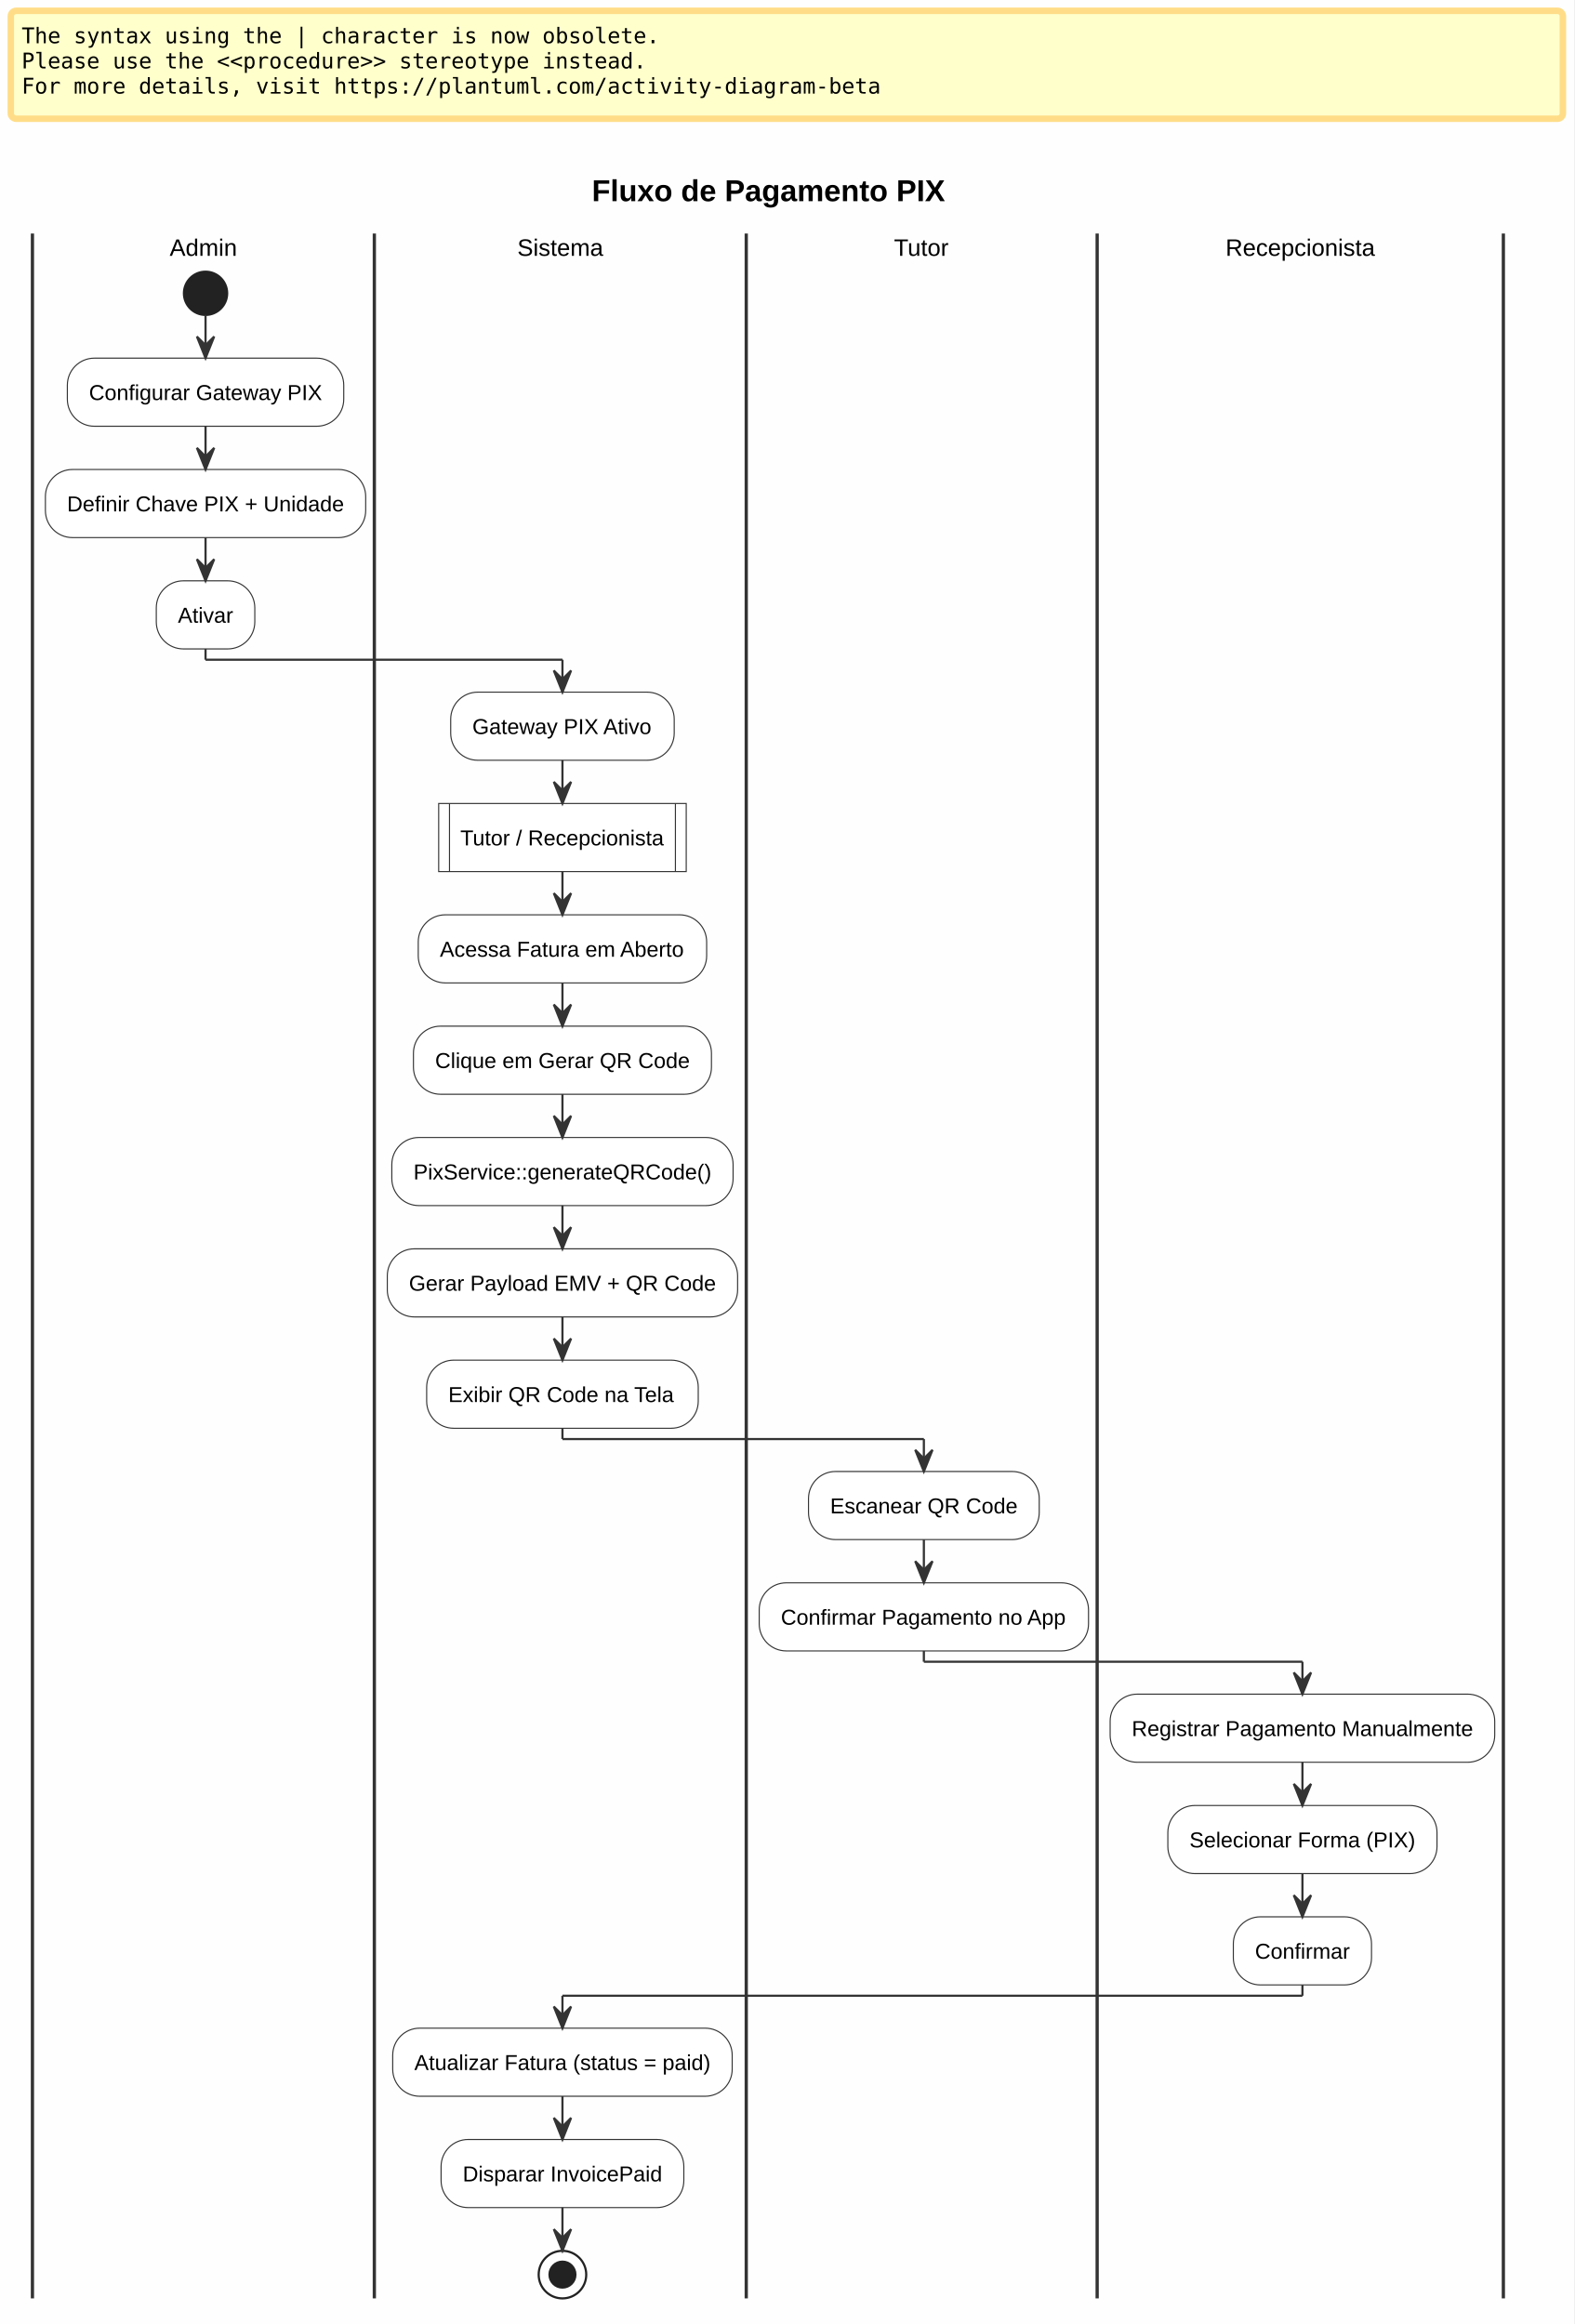
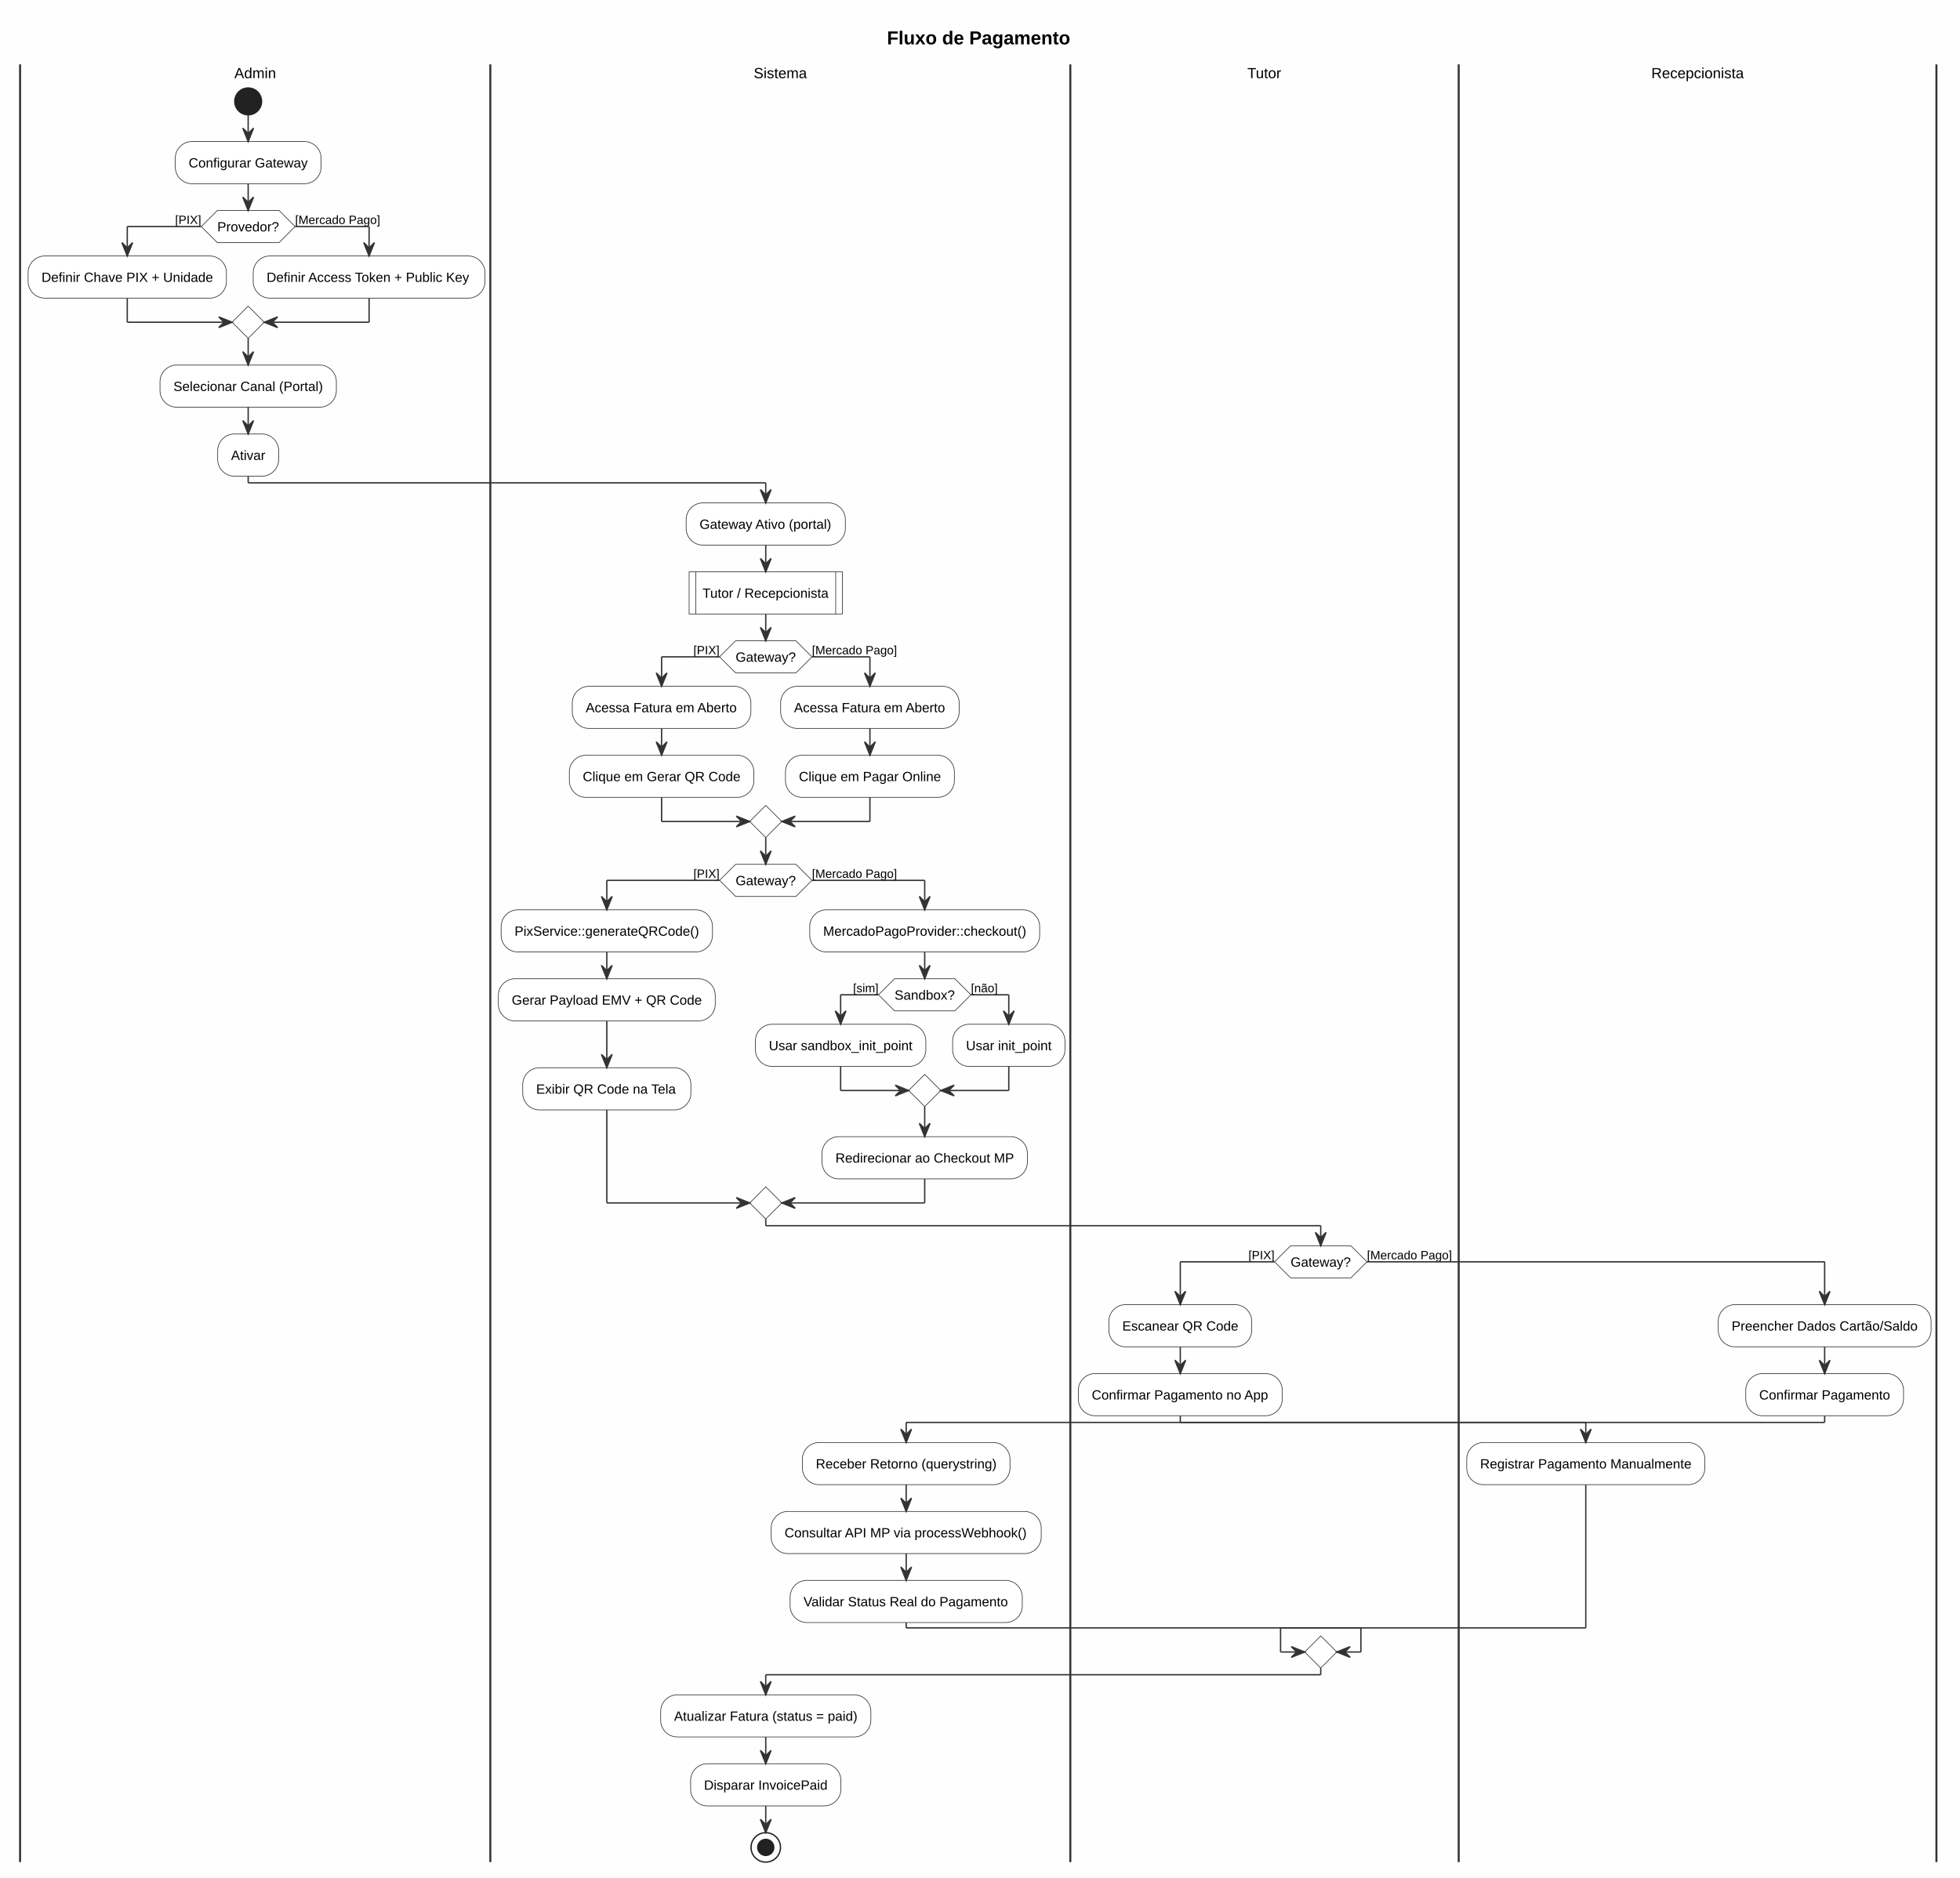
- <svg xmlns="http://www.w3.org/2000/svg" contentStyleType="text/css" data-diagram-type="ACTIVITY" height="1075px" preserveAspectRatio="none" style="width:728px;height:1075px;background:#FEFEFE;" version="1.1" viewBox="0 0 728 1075" width="728px" zoomAndPan="magnify">
+ <svg xmlns="http://www.w3.org/2000/svg" contentStyleType="text/css" height="1403px" preserveAspectRatio="none" style="width:1464px;height:1403px;background:#FEFEFE;" version="1.1" viewBox="0 0 1464 1403" width="1464px" zoomAndPan="magnify">
  <defs />
  <g>
-     <rect fill="#FEFEFE" height="1075" style="stroke:none;stroke-width:1;" width="728" x="0" y="0" />
-     <rect fill="#FFFFCC" height="49.922" rx="2.5" ry="2.5" style="stroke:#FFDD88;stroke-width:3;" width="717.816" x="5" y="5" />
-     <text fill="#000000" font-family="monospace" font-size="10" lengthAdjust="spacing" textLength="295.005" x="10" y="20">The syntax using the | character is now obsolete.</text>
-     <text fill="#000000" font-family="monospace" font-size="10" lengthAdjust="spacing" textLength="288.984" x="10" y="31.641">Please use the &lt;&lt;procedure&gt;&gt; stereotype instead.</text>
-     <text fill="#000000" font-family="monospace" font-size="10" lengthAdjust="spacing" textLength="397.353" x="10" y="43.281">For more details, visit https://plantuml.com/activity-diagram-beta</text>
-     <text fill="#000000" font-family="Arial" font-size="14" font-weight="bold" lengthAdjust="spacing" textLength="163.365" x="273.726" y="93.054">Fluxo de Pagamento PIX</text>
-     <rect fill="none" height="12.649" style="stroke:none;stroke-width:1;" width="680.816" x="15" y="108.02" />
-     <ellipse cx="95.062" cy="135.669" fill="#222222" rx="10" ry="10" style="stroke:#222222;stroke-width:1;" />
-     <rect fill="#FFFFFF" height="31.499" rx="12.5" ry="12.5" style="stroke:#333333;stroke-width:0.5;" width="127.827" x="31.149" y="165.669" />
-     <text fill="#000000" font-family="Arial" font-size="10" lengthAdjust="spacing" textLength="107.827" x="41.149" y="185.049">Configurar Gateway PIX</text>
-     <rect fill="#FFFFFF" height="31.499" rx="12.5" ry="12.5" style="stroke:#333333;stroke-width:0.5;" width="148.125" x="21" y="217.168" />
-     <text fill="#000000" font-family="Arial" font-size="10" lengthAdjust="spacing" textLength="128.125" x="31" y="236.548">Definir Chave PIX + Unidade</text>
-     <rect fill="#FFFFFF" height="31.499" rx="12.5" ry="12.5" style="stroke:#333333;stroke-width:0.5;" width="45.562" x="72.282" y="268.668" />
-     <text fill="#000000" font-family="Arial" font-size="10" lengthAdjust="spacing" textLength="25.561" x="82.282" y="288.047">Ativar</text>
-     <line style="stroke:#333333;stroke-width:1.5;" x1="15" x2="15" y1="108.02" y2="1063.153" />
-     <rect fill="#FFFFFF" height="31.499" rx="12.5" ry="12.5" style="stroke:#333333;stroke-width:0.5;" width="103.369" x="208.444" y="320.166" />
-     <text fill="#000000" font-family="Arial" font-size="10" lengthAdjust="spacing" textLength="83.369" x="218.444" y="339.546">Gateway PIX Ativo</text>
-     <rect fill="#FFFFFF" height="31.499" style="stroke:#333333;stroke-width:0.5;" width="114.487" x="202.885" y="371.666" />
-     <line style="stroke:#333333;stroke-width:0.5;" x1="207.885" x2="207.885" y1="371.666" y2="403.165" />
-     <line style="stroke:#333333;stroke-width:0.5;" x1="312.372" x2="312.372" y1="371.666" y2="403.165" />
-     <text fill="#000000" font-family="Arial" font-size="10" lengthAdjust="spacing" textLength="94.487" x="212.885" y="391.045">Tutor / Recepcionista</text>
-     <rect fill="#FFFFFF" height="31.499" rx="12.5" ry="12.5" style="stroke:#333333;stroke-width:0.5;" width="133.384" x="193.436" y="423.165" />
-     <text fill="#000000" font-family="Arial" font-size="10" lengthAdjust="spacing" textLength="113.384" x="203.436" y="442.544">Acessa Fatura em Aberto</text>
-     <rect fill="#FFFFFF" height="31.499" rx="12.5" ry="12.5" style="stroke:#333333;stroke-width:0.5;" width="137.822" x="191.217" y="474.664" />
-     <text fill="#000000" font-family="Arial" font-size="10" lengthAdjust="spacing" textLength="117.822" x="201.217" y="494.043">Clique em Gerar QR Code</text>
-     <rect fill="#FFFFFF" height="31.499" rx="12.5" ry="12.5" style="stroke:#333333;stroke-width:0.5;" width="157.837" x="181.21" y="526.163" />
-     <text fill="#000000" font-family="Arial" font-size="10" lengthAdjust="spacing" textLength="137.837" x="191.21" y="545.543">PixService::generateQRCode()</text>
-     <rect fill="#FFFFFF" height="31.499" rx="12.5" ry="12.5" style="stroke:#333333;stroke-width:0.5;" width="162.007" x="179.125" y="577.662" />
-     <text fill="#000000" font-family="Arial" font-size="10" lengthAdjust="spacing" textLength="142.007" x="189.125" y="597.042">Gerar Payload EMV + QR Code</text>
-     <rect fill="#FFFFFF" height="31.499" rx="12.5" ry="12.5" style="stroke:#333333;stroke-width:0.5;" width="125.601" x="197.328" y="629.161" />
-     <text fill="#000000" font-family="Arial" font-size="10" lengthAdjust="spacing" textLength="105.601" x="207.328" y="648.54">Exibir QR Code na Tela</text>
-     <rect fill="#FFFFFF" height="31.499" rx="12.5" ry="12.5" style="stroke:#333333;stroke-width:0.5;" width="157.007" x="181.625" y="938.155" />
-     <text fill="#000000" font-family="Arial" font-size="10" lengthAdjust="spacing" textLength="137.007" x="191.625" y="957.535">Atualizar Fatura (status = paid)</text>
-     <rect fill="#FFFFFF" height="31.499" rx="12.5" ry="12.5" style="stroke:#333333;stroke-width:0.5;" width="112.266" x="203.996" y="989.654" />
-     <text fill="#000000" font-family="Arial" font-size="10" lengthAdjust="spacing" textLength="92.266" x="213.996" y="1009.034">Disparar InvoicePaid</text>
-     <ellipse cx="260.128" cy="1052.153" fill="none" rx="11" ry="11" style="stroke:#222222;stroke-width:1;" />
-     <ellipse cx="260.128" cy="1052.153" fill="#222222" rx="6" ry="6" style="stroke:#222222;stroke-width:1;" />
-     <line style="stroke:#333333;stroke-width:1.5;" x1="173.125" x2="173.125" y1="108.02" y2="1063.153" />
-     <rect fill="#FFFFFF" height="31.499" rx="12.5" ry="12.5" style="stroke:#333333;stroke-width:0.5;" width="106.709" x="373.925" y="680.66" />
-     <text fill="#000000" font-family="Arial" font-size="10" lengthAdjust="spacing" textLength="86.709" x="383.925" y="700.04">Escanear QR Code</text>
-     <rect fill="#FFFFFF" height="31.499" rx="12.5" ry="12.5" style="stroke:#333333;stroke-width:0.5;" width="152.295" x="351.132" y="732.159" />
-     <text fill="#000000" font-family="Arial" font-size="10" lengthAdjust="spacing" textLength="132.295" x="361.132" y="751.539">Confirmar Pagamento no App</text>
-     <line style="stroke:#333333;stroke-width:1.5;" x1="345.132" x2="345.132" y1="108.02" y2="1063.153" />
-     <rect fill="#FFFFFF" height="31.499" rx="12.5" ry="12.5" style="stroke:#333333;stroke-width:0.5;" width="177.861" x="513.427" y="783.658" />
-     <text fill="#000000" font-family="Arial" font-size="10" lengthAdjust="spacing" textLength="157.861" x="523.427" y="803.038">Registrar Pagamento Manualmente</text>
-     <rect fill="#FFFFFF" height="31.499" rx="12.5" ry="12.5" style="stroke:#333333;stroke-width:0.5;" width="124.478" x="540.119" y="835.157" />
-     <text fill="#000000" font-family="Arial" font-size="10" lengthAdjust="spacing" textLength="104.478" x="550.119" y="854.537">Selecionar Forma (PIX)</text>
-     <rect fill="#FFFFFF" height="31.499" rx="12.5" ry="12.5" style="stroke:#333333;stroke-width:0.5;" width="63.897" x="570.409" y="886.656" />
-     <text fill="#000000" font-family="Arial" font-size="10" lengthAdjust="spacing" textLength="43.897" x="580.409" y="906.036">Confirmar</text>
-     <line style="stroke:#333333;stroke-width:1.5;" x1="507.427" x2="507.427" y1="108.02" y2="1063.153" />
-     <line style="stroke:#333333;stroke-width:1.5;" x1="695.288" x2="695.288" y1="108.02" y2="1063.153" />
-     <line style="stroke:#333333;stroke-width:1;" x1="95.062" x2="95.062" y1="145.669" y2="165.669" />
-     <polygon fill="#333333" points="91.062,155.669,95.062,165.669,99.062,155.669,95.062,159.669" style="stroke:#333333;stroke-width:1;" />
-     <line style="stroke:#333333;stroke-width:1;" x1="95.062" x2="95.062" y1="197.168" y2="217.168" />
-     <polygon fill="#333333" points="91.062,207.168,95.062,217.168,99.062,207.168,95.062,211.168" style="stroke:#333333;stroke-width:1;" />
-     <line style="stroke:#333333;stroke-width:1;" x1="95.062" x2="95.062" y1="248.667" y2="268.668" />
-     <polygon fill="#333333" points="91.062,258.668,95.062,268.668,99.062,258.668,95.062,262.668" style="stroke:#333333;stroke-width:1;" />
-     <line style="stroke:#333333;stroke-width:1;" x1="260.128" x2="260.128" y1="351.666" y2="371.666" />
-     <polygon fill="#333333" points="256.128,361.666,260.128,371.666,264.128,361.666,260.128,365.666" style="stroke:#333333;stroke-width:1;" />
-     <line style="stroke:#333333;stroke-width:1;" x1="260.128" x2="260.128" y1="403.165" y2="423.165" />
-     <polygon fill="#333333" points="256.128,413.165,260.128,423.165,264.128,413.165,260.128,417.165" style="stroke:#333333;stroke-width:1;" />
-     <line style="stroke:#333333;stroke-width:1;" x1="260.128" x2="260.128" y1="454.664" y2="474.664" />
-     <polygon fill="#333333" points="256.128,464.664,260.128,474.664,264.128,464.664,260.128,468.664" style="stroke:#333333;stroke-width:1;" />
-     <line style="stroke:#333333;stroke-width:1;" x1="260.128" x2="260.128" y1="506.163" y2="526.163" />
-     <polygon fill="#333333" points="256.128,516.163,260.128,526.163,264.128,516.163,260.128,520.163" style="stroke:#333333;stroke-width:1;" />
-     <line style="stroke:#333333;stroke-width:1;" x1="260.128" x2="260.128" y1="557.662" y2="577.662" />
-     <polygon fill="#333333" points="256.128,567.662,260.128,577.662,264.128,567.662,260.128,571.662" style="stroke:#333333;stroke-width:1;" />
-     <line style="stroke:#333333;stroke-width:1;" x1="260.128" x2="260.128" y1="609.161" y2="629.161" />
-     <polygon fill="#333333" points="256.128,619.161,260.128,629.161,264.128,619.161,260.128,623.161" style="stroke:#333333;stroke-width:1;" />
-     <line style="stroke:#333333;stroke-width:1;" x1="260.128" x2="260.128" y1="969.654" y2="989.654" />
-     <polygon fill="#333333" points="256.128,979.654,260.128,989.654,264.128,979.654,260.128,983.654" style="stroke:#333333;stroke-width:1;" />
-     <line style="stroke:#333333;stroke-width:1;" x1="260.128" x2="260.128" y1="1021.153" y2="1041.153" />
-     <polygon fill="#333333" points="256.128,1031.153,260.128,1041.153,264.128,1031.153,260.128,1035.153" style="stroke:#333333;stroke-width:1;" />
-     <line style="stroke:#333333;stroke-width:1;" x1="427.279" x2="427.279" y1="712.159" y2="732.159" />
-     <polygon fill="#333333" points="423.279,722.159,427.279,732.159,431.279,722.159,427.279,726.159" style="stroke:#333333;stroke-width:1;" />
-     <line style="stroke:#333333;stroke-width:1;" x1="602.357" x2="602.357" y1="815.157" y2="835.157" />
-     <polygon fill="#333333" points="598.357,825.157,602.357,835.157,606.357,825.157,602.357,829.157" style="stroke:#333333;stroke-width:1;" />
-     <line style="stroke:#333333;stroke-width:1;" x1="602.357" x2="602.357" y1="866.656" y2="886.656" />
-     <polygon fill="#333333" points="598.357,876.656,602.357,886.656,606.357,876.656,602.357,880.656" style="stroke:#333333;stroke-width:1;" />
-     <line style="stroke:#333333;stroke-width:1;" x1="95.062" x2="95.062" y1="300.166" y2="305.166" />
-     <line style="stroke:#333333;stroke-width:1;" x1="95.062" x2="260.128" y1="305.166" y2="305.166" />
-     <line style="stroke:#333333;stroke-width:1;" x1="260.128" x2="260.128" y1="305.166" y2="320.166" />
-     <polygon fill="#333333" points="256.128,310.166,260.128,320.166,264.128,310.166,260.128,314.166" style="stroke:#333333;stroke-width:1;" />
-     <line style="stroke:#333333;stroke-width:1;" x1="260.128" x2="260.128" y1="660.66" y2="665.66" />
-     <line style="stroke:#333333;stroke-width:1;" x1="260.128" x2="427.279" y1="665.66" y2="665.66" />
-     <line style="stroke:#333333;stroke-width:1;" x1="427.279" x2="427.279" y1="665.66" y2="680.66" />
-     <polygon fill="#333333" points="423.279,670.66,427.279,680.66,431.279,670.66,427.279,674.66" style="stroke:#333333;stroke-width:1;" />
-     <line style="stroke:#333333;stroke-width:1;" x1="427.279" x2="427.279" y1="763.658" y2="768.658" />
-     <line style="stroke:#333333;stroke-width:1;" x1="427.279" x2="602.357" y1="768.658" y2="768.658" />
-     <line style="stroke:#333333;stroke-width:1;" x1="602.357" x2="602.357" y1="768.658" y2="783.658" />
-     <polygon fill="#333333" points="598.357,773.658,602.357,783.658,606.357,773.658,602.357,777.658" style="stroke:#333333;stroke-width:1;" />
-     <line style="stroke:#333333;stroke-width:1;" x1="602.357" x2="602.357" y1="918.155" y2="923.155" />
-     <line style="stroke:#333333;stroke-width:1;" x1="602.357" x2="260.128" y1="923.155" y2="923.155" />
-     <line style="stroke:#333333;stroke-width:1;" x1="260.128" x2="260.128" y1="923.155" y2="938.155" />
-     <polygon fill="#333333" points="256.128,928.155,260.128,938.155,264.128,928.155,260.128,932.155" style="stroke:#333333;stroke-width:1;" />
-     <text fill="#000000" font-family="Arial" font-size="11" lengthAdjust="spacing" textLength="31.179" x="78.473" y="118.338">Admin</text>
-     <text fill="#000000" font-family="Arial" font-size="11" lengthAdjust="spacing" textLength="39.735" x="239.261" y="118.338">Sistema</text>
-     <text fill="#000000" font-family="Arial" font-size="11" lengthAdjust="spacing" textLength="25.674" x="413.442" y="118.338">Tutor</text>
-     <text fill="#000000" font-family="Arial" font-size="11" lengthAdjust="spacing" textLength="69.094" x="566.811" y="118.338">Recepcionista</text>
+     <rect fill="#FEFEFE" height="1403" style="stroke:none;stroke-width:1.0;" width="1464" x="0" y="0" />
+     <text fill="#000000" font-family="Arial" font-size="14" font-weight="bold" lengthAdjust="spacing" textLength="136.91" x="662.503" y="33.132">Fluxo de Pagamento</text>
+     <rect fill="none" height="12.649" style="stroke:none;stroke-width:1.0;" width="1431.917" x="15" y="48.099" />
+     <ellipse cx="185.374" cy="75.748" fill="#222222" rx="10" ry="10" style="stroke:#222222;stroke-width:1.0;" />
+     <rect fill="#FFFFFF" height="31.499" rx="12.5" ry="12.5" style="stroke:#333333;stroke-width:0.5;" width="108.931" x="130.908" y="105.748" />
+     <text fill="#000000" font-family="Arial" font-size="10" lengthAdjust="spacing" textLength="88.931" x="140.908" y="125.127">Configurar Gateway</text>
+     <polygon fill="#FFFFFF" points="162.305,157.247,208.443,157.247,220.443,169.247,208.443,181.247,162.305,181.247,150.305,169.247,162.305,157.247" style="stroke:#333333;stroke-width:0.5;" />
+     <text fill="#000000" font-family="Arial" font-size="10" lengthAdjust="spacing" textLength="46.138" x="162.305" y="172.877">Provedor?</text>
+     <text fill="#000000" font-family="Arial" font-size="9" lengthAdjust="spacing" textLength="19.507" x="130.798" y="167.339">[PIX]</text>
+     <text fill="#000000" font-family="Arial" font-size="9" lengthAdjust="spacing" textLength="63.536" x="220.443" y="167.339">[Mercado Pago]</text>
+     <rect fill="#FFFFFF" height="31.499" rx="12.5" ry="12.5" style="stroke:#333333;stroke-width:0.5;" width="148.125" x="21" y="191.247" />
+     <text fill="#000000" font-family="Arial" font-size="10" lengthAdjust="spacing" textLength="128.125" x="31" y="210.626">Definir Chave PIX + Unidade</text>
+     <rect fill="#FFFFFF" height="31.499" rx="12.5" ry="12.5" style="stroke:#333333;stroke-width:0.5;" width="173.12" x="189.125" y="191.247" />
+     <text fill="#000000" font-family="Arial" font-size="10" lengthAdjust="spacing" textLength="153.12" x="199.125" y="210.626">Definir Access Token + Public Key</text>
+     <polygon fill="#FFFFFF" points="185.374,228.746,197.374,240.746,185.374,252.746,173.374,240.746,185.374,228.746" style="stroke:#333333;stroke-width:0.5;" />
+     <rect fill="#FFFFFF" height="31.499" rx="12.5" ry="12.5" style="stroke:#333333;stroke-width:0.5;" width="131.719" x="119.514" y="272.746" />
+     <text fill="#000000" font-family="Arial" font-size="10" lengthAdjust="spacing" textLength="111.719" x="129.514" y="292.125">Selecionar Canal (Portal)</text>
+     <rect fill="#FFFFFF" height="31.499" rx="12.5" ry="12.5" style="stroke:#333333;stroke-width:0.5;" width="45.562" x="162.593" y="324.245" />
+     <text fill="#000000" font-family="Arial" font-size="10" lengthAdjust="spacing" textLength="25.561" x="172.593" y="343.625">Ativar</text>
+     <line style="stroke:#333333;stroke-width:1.5;" x1="15" x2="15" y1="48.099" y2="1391.229" />
+     <rect fill="#FFFFFF" height="31.499" rx="12.5" ry="12.5" style="stroke:#333333;stroke-width:0.5;" width="118.926" x="512.511" y="375.744" />
+     <text fill="#000000" font-family="Arial" font-size="10" lengthAdjust="spacing" textLength="98.926" x="522.511" y="395.123">Gateway Ativo (portal)</text>
+     <rect fill="#FFFFFF" height="31.499" style="stroke:#333333;stroke-width:0.5;" width="114.487" x="514.731" y="427.243" />
+     <line style="stroke:#333333;stroke-width:0.5;" x1="519.731" x2="519.731" y1="427.243" y2="458.742" />
+     <line style="stroke:#333333;stroke-width:0.5;" x1="624.218" x2="624.218" y1="427.243" y2="458.742" />
+     <text fill="#000000" font-family="Arial" font-size="10" lengthAdjust="spacing" textLength="94.487" x="524.731" y="446.623">Tutor / Recepcionista</text>
+     <polygon fill="#FFFFFF" points="549.462,478.742,594.486,478.742,606.486,490.742,594.486,502.742,549.462,502.742,537.462,490.742,549.462,478.742" style="stroke:#333333;stroke-width:0.5;" />
+     <text fill="#000000" font-family="Arial" font-size="10" lengthAdjust="spacing" textLength="45.024" x="549.462" y="494.372">Gateway?</text>
+     <text fill="#000000" font-family="Arial" font-size="9" lengthAdjust="spacing" textLength="19.507" x="517.955" y="488.834">[PIX]</text>
+     <text fill="#000000" font-family="Arial" font-size="9" lengthAdjust="spacing" textLength="63.536" x="606.486" y="488.834">[Mercado Pago]</text>
+     <rect fill="#FFFFFF" height="31.499" rx="12.5" ry="12.5" style="stroke:#333333;stroke-width:0.5;" width="133.384" x="427.481" y="512.742" />
+     <text fill="#000000" font-family="Arial" font-size="10" lengthAdjust="spacing" textLength="113.384" x="437.481" y="532.122">Acessa Fatura em Aberto</text>
+     <rect fill="#FFFFFF" height="31.499" rx="12.5" ry="12.5" style="stroke:#333333;stroke-width:0.5;" width="137.822" x="425.262" y="564.241" />
+     <text fill="#000000" font-family="Arial" font-size="10" lengthAdjust="spacing" textLength="117.822" x="435.262" y="583.621">Clique em Gerar QR Code</text>
+     <rect fill="#FFFFFF" height="31.499" rx="12.5" ry="12.5" style="stroke:#333333;stroke-width:0.5;" width="133.384" x="583.084" y="512.742" />
+     <text fill="#000000" font-family="Arial" font-size="10" lengthAdjust="spacing" textLength="113.384" x="593.084" y="532.122">Acessa Fatura em Aberto</text>
+     <rect fill="#FFFFFF" height="31.499" rx="12.5" ry="12.5" style="stroke:#333333;stroke-width:0.5;" width="126.167" x="586.692" y="564.241" />
+     <text fill="#000000" font-family="Arial" font-size="10" lengthAdjust="spacing" textLength="106.167" x="596.692" y="583.621">Clique em Pagar Online</text>
+     <polygon fill="#FFFFFF" points="571.974,601.74,583.974,613.74,571.974,625.74,559.974,613.74,571.974,601.74" style="stroke:#333333;stroke-width:0.5;" />
+     <polygon fill="#FFFFFF" points="549.462,645.74,594.486,645.74,606.486,657.74,594.486,669.74,549.462,669.74,537.462,657.74,549.462,645.74" style="stroke:#333333;stroke-width:0.5;" />
+     <text fill="#000000" font-family="Arial" font-size="10" lengthAdjust="spacing" textLength="45.024" x="549.462" y="661.37">Gateway?</text>
+     <text fill="#000000" font-family="Arial" font-size="9" lengthAdjust="spacing" textLength="19.507" x="517.955" y="655.832">[PIX]</text>
+     <text fill="#000000" font-family="Arial" font-size="9" lengthAdjust="spacing" textLength="63.536" x="606.486" y="655.832">[Mercado Pago]</text>
+     <rect fill="#FFFFFF" height="31.499" rx="12.5" ry="12.5" style="stroke:#333333;stroke-width:0.5;" width="157.837" x="374.33" y="679.74" />
+     <text fill="#000000" font-family="Arial" font-size="10" lengthAdjust="spacing" textLength="137.837" x="384.33" y="699.12">PixService::generateQRCode()</text>
+     <rect fill="#FFFFFF" height="31.499" rx="12.5" ry="12.5" style="stroke:#333333;stroke-width:0.5;" width="162.007" x="372.245" y="731.239" />
+     <text fill="#000000" font-family="Arial" font-size="10" lengthAdjust="spacing" textLength="142.007" x="382.245" y="750.619">Gerar Payload EMV + QR Code</text>
+     <rect fill="#FFFFFF" height="31.499" rx="12.5" ry="12.5" style="stroke:#333333;stroke-width:0.5;" width="125.601" x="390.448" y="797.738" />
+     <text fill="#000000" font-family="Arial" font-size="10" lengthAdjust="spacing" textLength="105.601" x="400.448" y="817.118">Exibir QR Code na Tela</text>
+     <rect fill="#FFFFFF" height="31.499" rx="12.5" ry="12.5" style="stroke:#333333;stroke-width:0.5;" width="171.738" x="604.831" y="679.74" />
+     <text fill="#000000" font-family="Arial" font-size="10" lengthAdjust="spacing" textLength="151.738" x="614.831" y="699.12">MercadoPagoProvider::checkout()</text>
+     <polygon fill="#FFFFFF" points="668.18,731.239,713.219,731.239,725.219,743.239,713.219,755.239,668.18,755.239,656.18,743.239,668.18,731.239" style="stroke:#333333;stroke-width:0.5;" />
+     <text fill="#000000" font-family="Arial" font-size="10" lengthAdjust="spacing" textLength="45.039" x="668.18" y="746.869">Sandbox?</text>
+     <text fill="#000000" font-family="Arial" font-size="9" lengthAdjust="spacing" textLength="18.998" x="637.183" y="741.332">[sim]</text>
+     <text fill="#000000" font-family="Arial" font-size="9" lengthAdjust="spacing" textLength="20.017" x="725.219" y="741.332">[não]</text>
+     <rect fill="#FFFFFF" height="31.499" rx="12.5" ry="12.5" style="stroke:#333333;stroke-width:0.5;" width="127.29" x="564.252" y="765.239" />
+     <text fill="#000000" font-family="Arial" font-size="10" lengthAdjust="spacing" textLength="107.29" x="574.252" y="784.619">Usar sandbox_init_point</text>
+     <rect fill="#FFFFFF" height="31.499" rx="12.5" ry="12.5" style="stroke:#333333;stroke-width:0.5;" width="83.921" x="711.542" y="765.239" />
+     <text fill="#000000" font-family="Arial" font-size="10" lengthAdjust="spacing" textLength="63.921" x="721.542" y="784.619">Usar init_point</text>
+     <polygon fill="#FFFFFF" points="690.7,802.738,702.7,814.738,690.7,826.738,678.7,814.738,690.7,802.738" style="stroke:#333333;stroke-width:0.5;" />
+     <rect fill="#FFFFFF" height="31.499" rx="12.5" ry="12.5" style="stroke:#333333;stroke-width:0.5;" width="153.398" x="614" y="849.237" />
+     <text fill="#000000" font-family="Arial" font-size="10" lengthAdjust="spacing" textLength="133.398" x="624" y="868.617">Redirecionar ao Checkout MP</text>
+     <polygon fill="#FFFFFF" points="571.974,886.736,583.974,898.736,571.974,910.736,559.974,898.736,571.974,886.736" style="stroke:#333333;stroke-width:0.5;" />
+     <rect fill="#FFFFFF" height="31.499" rx="12.5" ry="12.5" style="stroke:#333333;stroke-width:0.5;" width="155.059" x="599.343" y="1077.734" />
+     <text fill="#000000" font-family="Arial" font-size="10" lengthAdjust="spacing" textLength="135.059" x="609.343" y="1097.114">Receber Retorno (querystring)</text>
+     <rect fill="#FFFFFF" height="31.499" rx="12.5" ry="12.5" style="stroke:#333333;stroke-width:0.5;" width="201.733" x="576.006" y="1129.233" />
+     <text fill="#000000" font-family="Arial" font-size="10" lengthAdjust="spacing" textLength="181.733" x="586.006" y="1148.613">Consultar API MP via processWebhook()</text>
+     <rect fill="#FFFFFF" height="31.499" rx="12.5" ry="12.5" style="stroke:#333333;stroke-width:0.5;" width="173.428" x="590.159" y="1180.732" />
+     <text fill="#000000" font-family="Arial" font-size="10" lengthAdjust="spacing" textLength="153.428" x="600.159" y="1200.112">Validar Status Real do Pagamento</text>
+     <rect fill="#FFFFFF" height="31.499" rx="12.5" ry="12.5" style="stroke:#333333;stroke-width:0.5;" width="157.007" x="493.471" y="1266.231" />
+     <text fill="#000000" font-family="Arial" font-size="10" lengthAdjust="spacing" textLength="137.007" x="503.471" y="1285.611">Atualizar Fatura (status = paid)</text>
+     <rect fill="#FFFFFF" height="31.499" rx="12.5" ry="12.5" style="stroke:#333333;stroke-width:0.5;" width="112.266" x="515.841" y="1317.73" />
+     <text fill="#000000" font-family="Arial" font-size="10" lengthAdjust="spacing" textLength="92.266" x="525.841" y="1337.11">Disparar InvoicePaid</text>
+     <ellipse cx="571.974" cy="1380.229" fill="none" rx="11" ry="11" style="stroke:#222222;stroke-width:1.0;" />
+     <ellipse cx="571.974" cy="1380.229" fill="#222222" rx="6" ry="6" style="stroke:#222222;stroke-width:1.0;" />
+     <line style="stroke:#333333;stroke-width:1.5;" x1="366.245" x2="366.245" y1="48.099" y2="1391.229" />
+     <polygon fill="#FFFFFF" points="963.997,930.736,1009.021,930.736,1021.021,942.736,1009.021,954.736,963.997,954.736,951.997,942.736,963.997,930.736" style="stroke:#333333;stroke-width:0.5;" />
+     <text fill="#000000" font-family="Arial" font-size="10" lengthAdjust="spacing" textLength="45.024" x="963.997" y="946.366">Gateway?</text>
+     <text fill="#000000" font-family="Arial" font-size="9" lengthAdjust="spacing" textLength="19.507" x="932.49" y="940.829">[PIX]</text>
+     <text fill="#000000" font-family="Arial" font-size="9" lengthAdjust="spacing" textLength="63.536" x="1021.021" y="940.829">[Mercado Pago]</text>
+     <rect fill="#FFFFFF" height="31.499" rx="12.5" ry="12.5" style="stroke:#333333;stroke-width:0.5;" width="106.709" x="828.256" y="974.736" />
+     <text fill="#000000" font-family="Arial" font-size="10" lengthAdjust="spacing" textLength="86.709" x="838.256" y="994.116">Escanear QR Code</text>
+     <rect fill="#FFFFFF" height="31.499" rx="12.5" ry="12.5" style="stroke:#333333;stroke-width:0.5;" width="152.295" x="805.463" y="1026.235" />
+     <text fill="#000000" font-family="Arial" font-size="10" lengthAdjust="spacing" textLength="132.295" x="815.463" y="1045.615">Confirmar Pagamento no App</text>
+     <polygon fill="#FFFFFF" points="986.509,1222.231,998.509,1234.231,986.509,1246.231,974.509,1234.231,986.509,1222.231" style="stroke:#333333;stroke-width:0.5;" />
+     <line style="stroke:#333333;stroke-width:1.5;" x1="799.463" x2="799.463" y1="48.099" y2="1391.229" />
+     <rect fill="#FFFFFF" height="31.499" rx="12.5" ry="12.5" style="stroke:#333333;stroke-width:0.5;" width="177.861" x="1095.557" y="1077.734" />
+     <text fill="#000000" font-family="Arial" font-size="10" lengthAdjust="spacing" textLength="157.861" x="1105.557" y="1097.114">Registrar Pagamento Manualmente</text>
+     <rect fill="#FFFFFF" height="31.499" rx="12.5" ry="12.5" style="stroke:#333333;stroke-width:0.5;" width="158.97" x="1283.419" y="974.736" />
+     <text fill="#000000" font-family="Arial" font-size="10" lengthAdjust="spacing" textLength="138.97" x="1293.419" y="994.116">Preencher Dados Cartão/Saldo</text>
+     <rect fill="#FFFFFF" height="31.499" rx="12.5" ry="12.5" style="stroke:#333333;stroke-width:0.5;" width="117.822" x="1303.992" y="1026.235" />
+     <text fill="#000000" font-family="Arial" font-size="10" lengthAdjust="spacing" textLength="97.822" x="1313.992" y="1045.615">Confirmar Pagamento</text>
+     <line style="stroke:#333333;stroke-width:1.5;" x1="1089.557" x2="1089.557" y1="48.099" y2="1391.229" />
+     <line style="stroke:#333333;stroke-width:1.5;" x1="1446.388" x2="1446.388" y1="48.099" y2="1391.229" />
+     <line style="stroke:#333333;stroke-width:1.0;" x1="185.374" x2="185.374" y1="85.748" y2="105.748" />
+     <polygon fill="#333333" points="181.374,95.748,185.374,105.748,189.374,95.748,185.374,99.748" style="stroke:#333333;stroke-width:1.0;" />
+     <line style="stroke:#333333;stroke-width:1.0;" x1="150.305" x2="95.062" y1="169.247" y2="169.247" />
+     <line style="stroke:#333333;stroke-width:1.0;" x1="95.062" x2="95.062" y1="169.247" y2="191.247" />
+     <polygon fill="#333333" points="91.062,181.247,95.062,191.247,99.062,181.247,95.062,185.247" style="stroke:#333333;stroke-width:1.0;" />
+     <line style="stroke:#333333;stroke-width:1.0;" x1="220.443" x2="275.685" y1="169.247" y2="169.247" />
+     <line style="stroke:#333333;stroke-width:1.0;" x1="275.685" x2="275.685" y1="169.247" y2="191.247" />
+     <polygon fill="#333333" points="271.685,181.247,275.685,191.247,279.685,181.247,275.685,185.247" style="stroke:#333333;stroke-width:1.0;" />
+     <line style="stroke:#333333;stroke-width:1.0;" x1="95.062" x2="95.062" y1="222.746" y2="240.746" />
+     <line style="stroke:#333333;stroke-width:1.0;" x1="95.062" x2="173.374" y1="240.746" y2="240.746" />
+     <polygon fill="#333333" points="163.374,236.746,173.374,240.746,163.374,244.746,167.374,240.746" style="stroke:#333333;stroke-width:1.0;" />
+     <line style="stroke:#333333;stroke-width:1.0;" x1="275.685" x2="275.685" y1="222.746" y2="240.746" />
+     <line style="stroke:#333333;stroke-width:1.0;" x1="275.685" x2="197.374" y1="240.746" y2="240.746" />
+     <polygon fill="#333333" points="207.374,236.746,197.374,240.746,207.374,244.746,203.374,240.746" style="stroke:#333333;stroke-width:1.0;" />
+     <line style="stroke:#333333;stroke-width:1.0;" x1="185.374" x2="185.374" y1="137.247" y2="157.247" />
+     <polygon fill="#333333" points="181.374,147.247,185.374,157.247,189.374,147.247,185.374,151.247" style="stroke:#333333;stroke-width:1.0;" />
+     <line style="stroke:#333333;stroke-width:1.0;" x1="185.374" x2="185.374" y1="252.746" y2="272.746" />
+     <polygon fill="#333333" points="181.374,262.746,185.374,272.746,189.374,262.746,185.374,266.746" style="stroke:#333333;stroke-width:1.0;" />
+     <line style="stroke:#333333;stroke-width:1.0;" x1="185.374" x2="185.374" y1="304.245" y2="324.245" />
+     <polygon fill="#333333" points="181.374,314.245,185.374,324.245,189.374,314.245,185.374,318.245" style="stroke:#333333;stroke-width:1.0;" />
+     <line style="stroke:#333333;stroke-width:1.0;" x1="571.974" x2="571.974" y1="407.243" y2="427.243" />
+     <polygon fill="#333333" points="567.974,417.243,571.974,427.243,575.974,417.243,571.974,421.243" style="stroke:#333333;stroke-width:1.0;" />
+     <line style="stroke:#333333;stroke-width:1.0;" x1="494.173" x2="494.173" y1="544.241" y2="564.241" />
+     <polygon fill="#333333" points="490.173,554.241,494.173,564.241,498.173,554.241,494.173,558.241" style="stroke:#333333;stroke-width:1.0;" />
+     <line style="stroke:#333333;stroke-width:1.0;" x1="649.776" x2="649.776" y1="544.241" y2="564.241" />
+     <polygon fill="#333333" points="645.776,554.241,649.776,564.241,653.776,554.241,649.776,558.241" style="stroke:#333333;stroke-width:1.0;" />
+     <line style="stroke:#333333;stroke-width:1.0;" x1="537.462" x2="494.173" y1="490.742" y2="490.742" />
+     <line style="stroke:#333333;stroke-width:1.0;" x1="494.173" x2="494.173" y1="490.742" y2="512.742" />
+     <polygon fill="#333333" points="490.173,502.742,494.173,512.742,498.173,502.742,494.173,506.742" style="stroke:#333333;stroke-width:1.0;" />
+     <line style="stroke:#333333;stroke-width:1.0;" x1="606.486" x2="649.776" y1="490.742" y2="490.742" />
+     <line style="stroke:#333333;stroke-width:1.0;" x1="649.776" x2="649.776" y1="490.742" y2="512.742" />
+     <polygon fill="#333333" points="645.776,502.742,649.776,512.742,653.776,502.742,649.776,506.742" style="stroke:#333333;stroke-width:1.0;" />
+     <line style="stroke:#333333;stroke-width:1.0;" x1="494.173" x2="494.173" y1="595.74" y2="613.74" />
+     <line style="stroke:#333333;stroke-width:1.0;" x1="494.173" x2="559.974" y1="613.74" y2="613.74" />
+     <polygon fill="#333333" points="549.974,609.74,559.974,613.74,549.974,617.74,553.974,613.74" style="stroke:#333333;stroke-width:1.0;" />
+     <line style="stroke:#333333;stroke-width:1.0;" x1="649.776" x2="649.776" y1="595.74" y2="613.74" />
+     <line style="stroke:#333333;stroke-width:1.0;" x1="649.776" x2="583.974" y1="613.74" y2="613.74" />
+     <polygon fill="#333333" points="593.974,609.74,583.974,613.74,593.974,617.74,589.974,613.74" style="stroke:#333333;stroke-width:1.0;" />
+     <line style="stroke:#333333;stroke-width:1.0;" x1="571.974" x2="571.974" y1="458.742" y2="478.742" />
+     <polygon fill="#333333" points="567.974,468.742,571.974,478.742,575.974,468.742,571.974,472.742" style="stroke:#333333;stroke-width:1.0;" />
+     <line style="stroke:#333333;stroke-width:1.0;" x1="453.248" x2="453.248" y1="711.239" y2="731.239" />
+     <polygon fill="#333333" points="449.248,721.239,453.248,731.239,457.248,721.239,453.248,725.239" style="stroke:#333333;stroke-width:1.0;" />
+     <line style="stroke:#333333;stroke-width:1.0;" x1="453.248" x2="453.248" y1="762.738" y2="797.738" />
+     <polygon fill="#333333" points="449.248,787.738,453.248,797.738,457.248,787.738,453.248,791.738" style="stroke:#333333;stroke-width:1.0;" />
+     <line style="stroke:#333333;stroke-width:1.0;" x1="656.18" x2="627.897" y1="743.239" y2="743.239" />
+     <line style="stroke:#333333;stroke-width:1.0;" x1="627.897" x2="627.897" y1="743.239" y2="765.239" />
+     <polygon fill="#333333" points="623.897,755.239,627.897,765.239,631.897,755.239,627.897,759.239" style="stroke:#333333;stroke-width:1.0;" />
+     <line style="stroke:#333333;stroke-width:1.0;" x1="725.219" x2="753.502" y1="743.239" y2="743.239" />
+     <line style="stroke:#333333;stroke-width:1.0;" x1="753.502" x2="753.502" y1="743.239" y2="765.239" />
+     <polygon fill="#333333" points="749.502,755.239,753.502,765.239,757.502,755.239,753.502,759.239" style="stroke:#333333;stroke-width:1.0;" />
+     <line style="stroke:#333333;stroke-width:1.0;" x1="627.897" x2="627.897" y1="796.738" y2="814.738" />
+     <line style="stroke:#333333;stroke-width:1.0;" x1="627.897" x2="678.7" y1="814.738" y2="814.738" />
+     <polygon fill="#333333" points="668.7,810.738,678.7,814.738,668.7,818.738,672.7,814.738" style="stroke:#333333;stroke-width:1.0;" />
+     <line style="stroke:#333333;stroke-width:1.0;" x1="753.502" x2="753.502" y1="796.738" y2="814.738" />
+     <line style="stroke:#333333;stroke-width:1.0;" x1="753.502" x2="702.7" y1="814.738" y2="814.738" />
+     <polygon fill="#333333" points="712.7,810.738,702.7,814.738,712.7,818.738,708.7,814.738" style="stroke:#333333;stroke-width:1.0;" />
+     <line style="stroke:#333333;stroke-width:1.0;" x1="690.7" x2="690.7" y1="711.239" y2="731.239" />
+     <polygon fill="#333333" points="686.7,721.239,690.7,731.239,694.7,721.239,690.7,725.239" style="stroke:#333333;stroke-width:1.0;" />
+     <line style="stroke:#333333;stroke-width:1.0;" x1="690.7" x2="690.7" y1="826.738" y2="849.237" />
+     <polygon fill="#333333" points="686.7,839.237,690.7,849.237,694.7,839.237,690.7,843.237" style="stroke:#333333;stroke-width:1.0;" />
+     <line style="stroke:#333333;stroke-width:1.0;" x1="537.462" x2="453.248" y1="657.74" y2="657.74" />
+     <line style="stroke:#333333;stroke-width:1.0;" x1="453.248" x2="453.248" y1="657.74" y2="679.74" />
+     <polygon fill="#333333" points="449.248,669.74,453.248,679.74,457.248,669.74,453.248,673.74" style="stroke:#333333;stroke-width:1.0;" />
+     <line style="stroke:#333333;stroke-width:1.0;" x1="606.486" x2="690.7" y1="657.74" y2="657.74" />
+     <line style="stroke:#333333;stroke-width:1.0;" x1="690.7" x2="690.7" y1="657.74" y2="679.74" />
+     <polygon fill="#333333" points="686.7,669.74,690.7,679.74,694.7,669.74,690.7,673.74" style="stroke:#333333;stroke-width:1.0;" />
+     <line style="stroke:#333333;stroke-width:1.0;" x1="453.248" x2="453.248" y1="829.237" y2="898.736" />
+     <line style="stroke:#333333;stroke-width:1.0;" x1="453.248" x2="559.974" y1="898.736" y2="898.736" />
+     <polygon fill="#333333" points="549.974,894.736,559.974,898.736,549.974,902.736,553.974,898.736" style="stroke:#333333;stroke-width:1.0;" />
+     <line style="stroke:#333333;stroke-width:1.0;" x1="690.7" x2="690.7" y1="880.736" y2="898.736" />
+     <line style="stroke:#333333;stroke-width:1.0;" x1="690.7" x2="583.974" y1="898.736" y2="898.736" />
+     <polygon fill="#333333" points="593.974,894.736,583.974,898.736,593.974,902.736,589.974,898.736" style="stroke:#333333;stroke-width:1.0;" />
+     <line style="stroke:#333333;stroke-width:1.0;" x1="571.974" x2="571.974" y1="625.74" y2="645.74" />
+     <polygon fill="#333333" points="567.974,635.74,571.974,645.74,575.974,635.74,571.974,639.74" style="stroke:#333333;stroke-width:1.0;" />
+     <line style="stroke:#333333;stroke-width:1.0;" x1="676.873" x2="676.873" y1="1109.233" y2="1129.233" />
+     <polygon fill="#333333" points="672.873,1119.233,676.873,1129.233,680.873,1119.233,676.873,1123.233" style="stroke:#333333;stroke-width:1.0;" />
+     <line style="stroke:#333333;stroke-width:1.0;" x1="676.873" x2="676.873" y1="1160.732" y2="1180.732" />
+     <polygon fill="#333333" points="672.873,1170.732,676.873,1180.732,680.873,1170.732,676.873,1174.732" style="stroke:#333333;stroke-width:1.0;" />
+     <line style="stroke:#333333;stroke-width:1.0;" x1="571.974" x2="571.974" y1="1297.73" y2="1317.73" />
+     <polygon fill="#333333" points="567.974,1307.73,571.974,1317.73,575.974,1307.73,571.974,1311.73" style="stroke:#333333;stroke-width:1.0;" />
+     <line style="stroke:#333333;stroke-width:1.0;" x1="571.974" x2="571.974" y1="1349.229" y2="1369.229" />
+     <polygon fill="#333333" points="567.974,1359.229,571.974,1369.229,575.974,1359.229,571.974,1363.229" style="stroke:#333333;stroke-width:1.0;" />
+     <line style="stroke:#333333;stroke-width:1.0;" x1="881.61" x2="881.61" y1="1006.235" y2="1026.235" />
+     <polygon fill="#333333" points="877.61,1016.235,881.61,1026.235,885.61,1016.235,881.61,1020.235" style="stroke:#333333;stroke-width:1.0;" />
+     <line style="stroke:#333333;stroke-width:1.0;" x1="951.997" x2="881.61" y1="942.736" y2="942.736" />
+     <line style="stroke:#333333;stroke-width:1.0;" x1="881.61" x2="881.61" y1="942.736" y2="974.736" />
+     <polygon fill="#333333" points="877.61,964.736,881.61,974.736,885.61,964.736,881.61,968.736" style="stroke:#333333;stroke-width:1.0;" />
+     <line style="stroke:#333333;stroke-width:1.0;" x1="1362.904" x2="1362.904" y1="1006.235" y2="1026.235" />
+     <polygon fill="#333333" points="1358.904,1016.235,1362.904,1026.235,1366.904,1016.235,1362.904,1020.235" style="stroke:#333333;stroke-width:1.0;" />
+     <line style="stroke:#333333;stroke-width:1.0;" x1="185.374" x2="185.374" y1="355.744" y2="360.744" />
+     <line style="stroke:#333333;stroke-width:1.0;" x1="185.374" x2="571.974" y1="360.744" y2="360.744" />
+     <line style="stroke:#333333;stroke-width:1.0;" x1="571.974" x2="571.974" y1="360.744" y2="375.744" />
+     <polygon fill="#333333" points="567.974,365.744,571.974,375.744,575.974,365.744,571.974,369.744" style="stroke:#333333;stroke-width:1.0;" />
+     <line style="stroke:#333333;stroke-width:1.0;" x1="881.61" x2="881.61" y1="1057.734" y2="1062.734" />
+     <line style="stroke:#333333;stroke-width:1.0;" x1="881.61" x2="1184.488" y1="1062.734" y2="1062.734" />
+     <line style="stroke:#333333;stroke-width:1.0;" x1="1184.488" x2="1184.488" y1="1062.734" y2="1077.734" />
+     <polygon fill="#333333" points="1180.488,1067.734,1184.488,1077.734,1188.488,1067.734,1184.488,1071.734" style="stroke:#333333;stroke-width:1.0;" />
+     <line style="stroke:#333333;stroke-width:1.0;" x1="1362.904" x2="1362.904" y1="1057.734" y2="1062.734" />
+     <line style="stroke:#333333;stroke-width:1.0;" x1="1362.904" x2="676.873" y1="1062.734" y2="1062.734" />
+     <line style="stroke:#333333;stroke-width:1.0;" x1="676.873" x2="676.873" y1="1062.734" y2="1077.734" />
+     <polygon fill="#333333" points="672.873,1067.734,676.873,1077.734,680.873,1067.734,676.873,1071.734" style="stroke:#333333;stroke-width:1.0;" />
+     <line style="stroke:#333333;stroke-width:1.0;" x1="1021.021" x2="1362.904" y1="942.736" y2="942.736" />
+     <line style="stroke:#333333;stroke-width:1.0;" x1="1362.904" x2="1362.904" y1="942.736" y2="974.736" />
+     <polygon fill="#333333" points="1358.904,964.736,1362.904,974.736,1366.904,964.736,1362.904,968.736" style="stroke:#333333;stroke-width:1.0;" />
+     <line style="stroke:#333333;stroke-width:1.0;" x1="1184.488" x2="1184.488" y1="1109.233" y2="1216.231" />
+     <line style="stroke:#333333;stroke-width:1.0;" x1="1184.488" x2="956.509" y1="1216.231" y2="1216.231" />
+     <line style="stroke:#333333;stroke-width:1.0;" x1="956.509" x2="956.509" y1="1216.231" y2="1234.231" />
+     <line style="stroke:#333333;stroke-width:1.0;" x1="956.509" x2="974.509" y1="1234.231" y2="1234.231" />
+     <polygon fill="#333333" points="964.509,1230.231,974.509,1234.231,964.509,1238.231,968.509,1234.231" style="stroke:#333333;stroke-width:1.0;" />
+     <line style="stroke:#333333;stroke-width:1.0;" x1="676.873" x2="676.873" y1="1212.231" y2="1216.231" />
+     <line style="stroke:#333333;stroke-width:1.0;" x1="676.873" x2="1016.509" y1="1216.231" y2="1216.231" />
+     <line style="stroke:#333333;stroke-width:1.0;" x1="1016.509" x2="1016.509" y1="1216.231" y2="1234.231" />
+     <line style="stroke:#333333;stroke-width:1.0;" x1="1016.509" x2="998.509" y1="1234.231" y2="1234.231" />
+     <polygon fill="#333333" points="1008.509,1230.231,998.509,1234.231,1008.509,1238.231,1004.509,1234.231" style="stroke:#333333;stroke-width:1.0;" />
+     <line style="stroke:#333333;stroke-width:1.0;" x1="571.974" x2="571.974" y1="910.736" y2="915.736" />
+     <line style="stroke:#333333;stroke-width:1.0;" x1="571.974" x2="986.509" y1="915.736" y2="915.736" />
+     <line style="stroke:#333333;stroke-width:1.0;" x1="986.509" x2="986.509" y1="915.736" y2="930.736" />
+     <polygon fill="#333333" points="982.509,920.736,986.509,930.736,990.509,920.736,986.509,924.736" style="stroke:#333333;stroke-width:1.0;" />
+     <line style="stroke:#333333;stroke-width:1.0;" x1="986.509" x2="986.509" y1="1246.231" y2="1251.231" />
+     <line style="stroke:#333333;stroke-width:1.0;" x1="986.509" x2="571.974" y1="1251.231" y2="1251.231" />
+     <line style="stroke:#333333;stroke-width:1.0;" x1="571.974" x2="571.974" y1="1251.231" y2="1266.231" />
+     <polygon fill="#333333" points="567.974,1256.231,571.974,1266.231,575.974,1256.231,571.974,1260.231" style="stroke:#333333;stroke-width:1.0;" />
+     <text fill="#000000" font-family="Arial" font-size="11" lengthAdjust="spacing" textLength="31.179" x="175.033" y="58.416">Admin</text>
+     <text fill="#000000" font-family="Arial" font-size="11" lengthAdjust="spacing" textLength="39.735" x="562.986" y="58.416">Sistema</text>
+     <text fill="#000000" font-family="Arial" font-size="11" lengthAdjust="spacing" textLength="25.674" x="931.673" y="58.416">Tutor</text>
+     <text fill="#000000" font-family="Arial" font-size="11" lengthAdjust="spacing" textLength="69.094" x="1233.426" y="58.416">Recepcionista</text>
  </g>
</svg>
